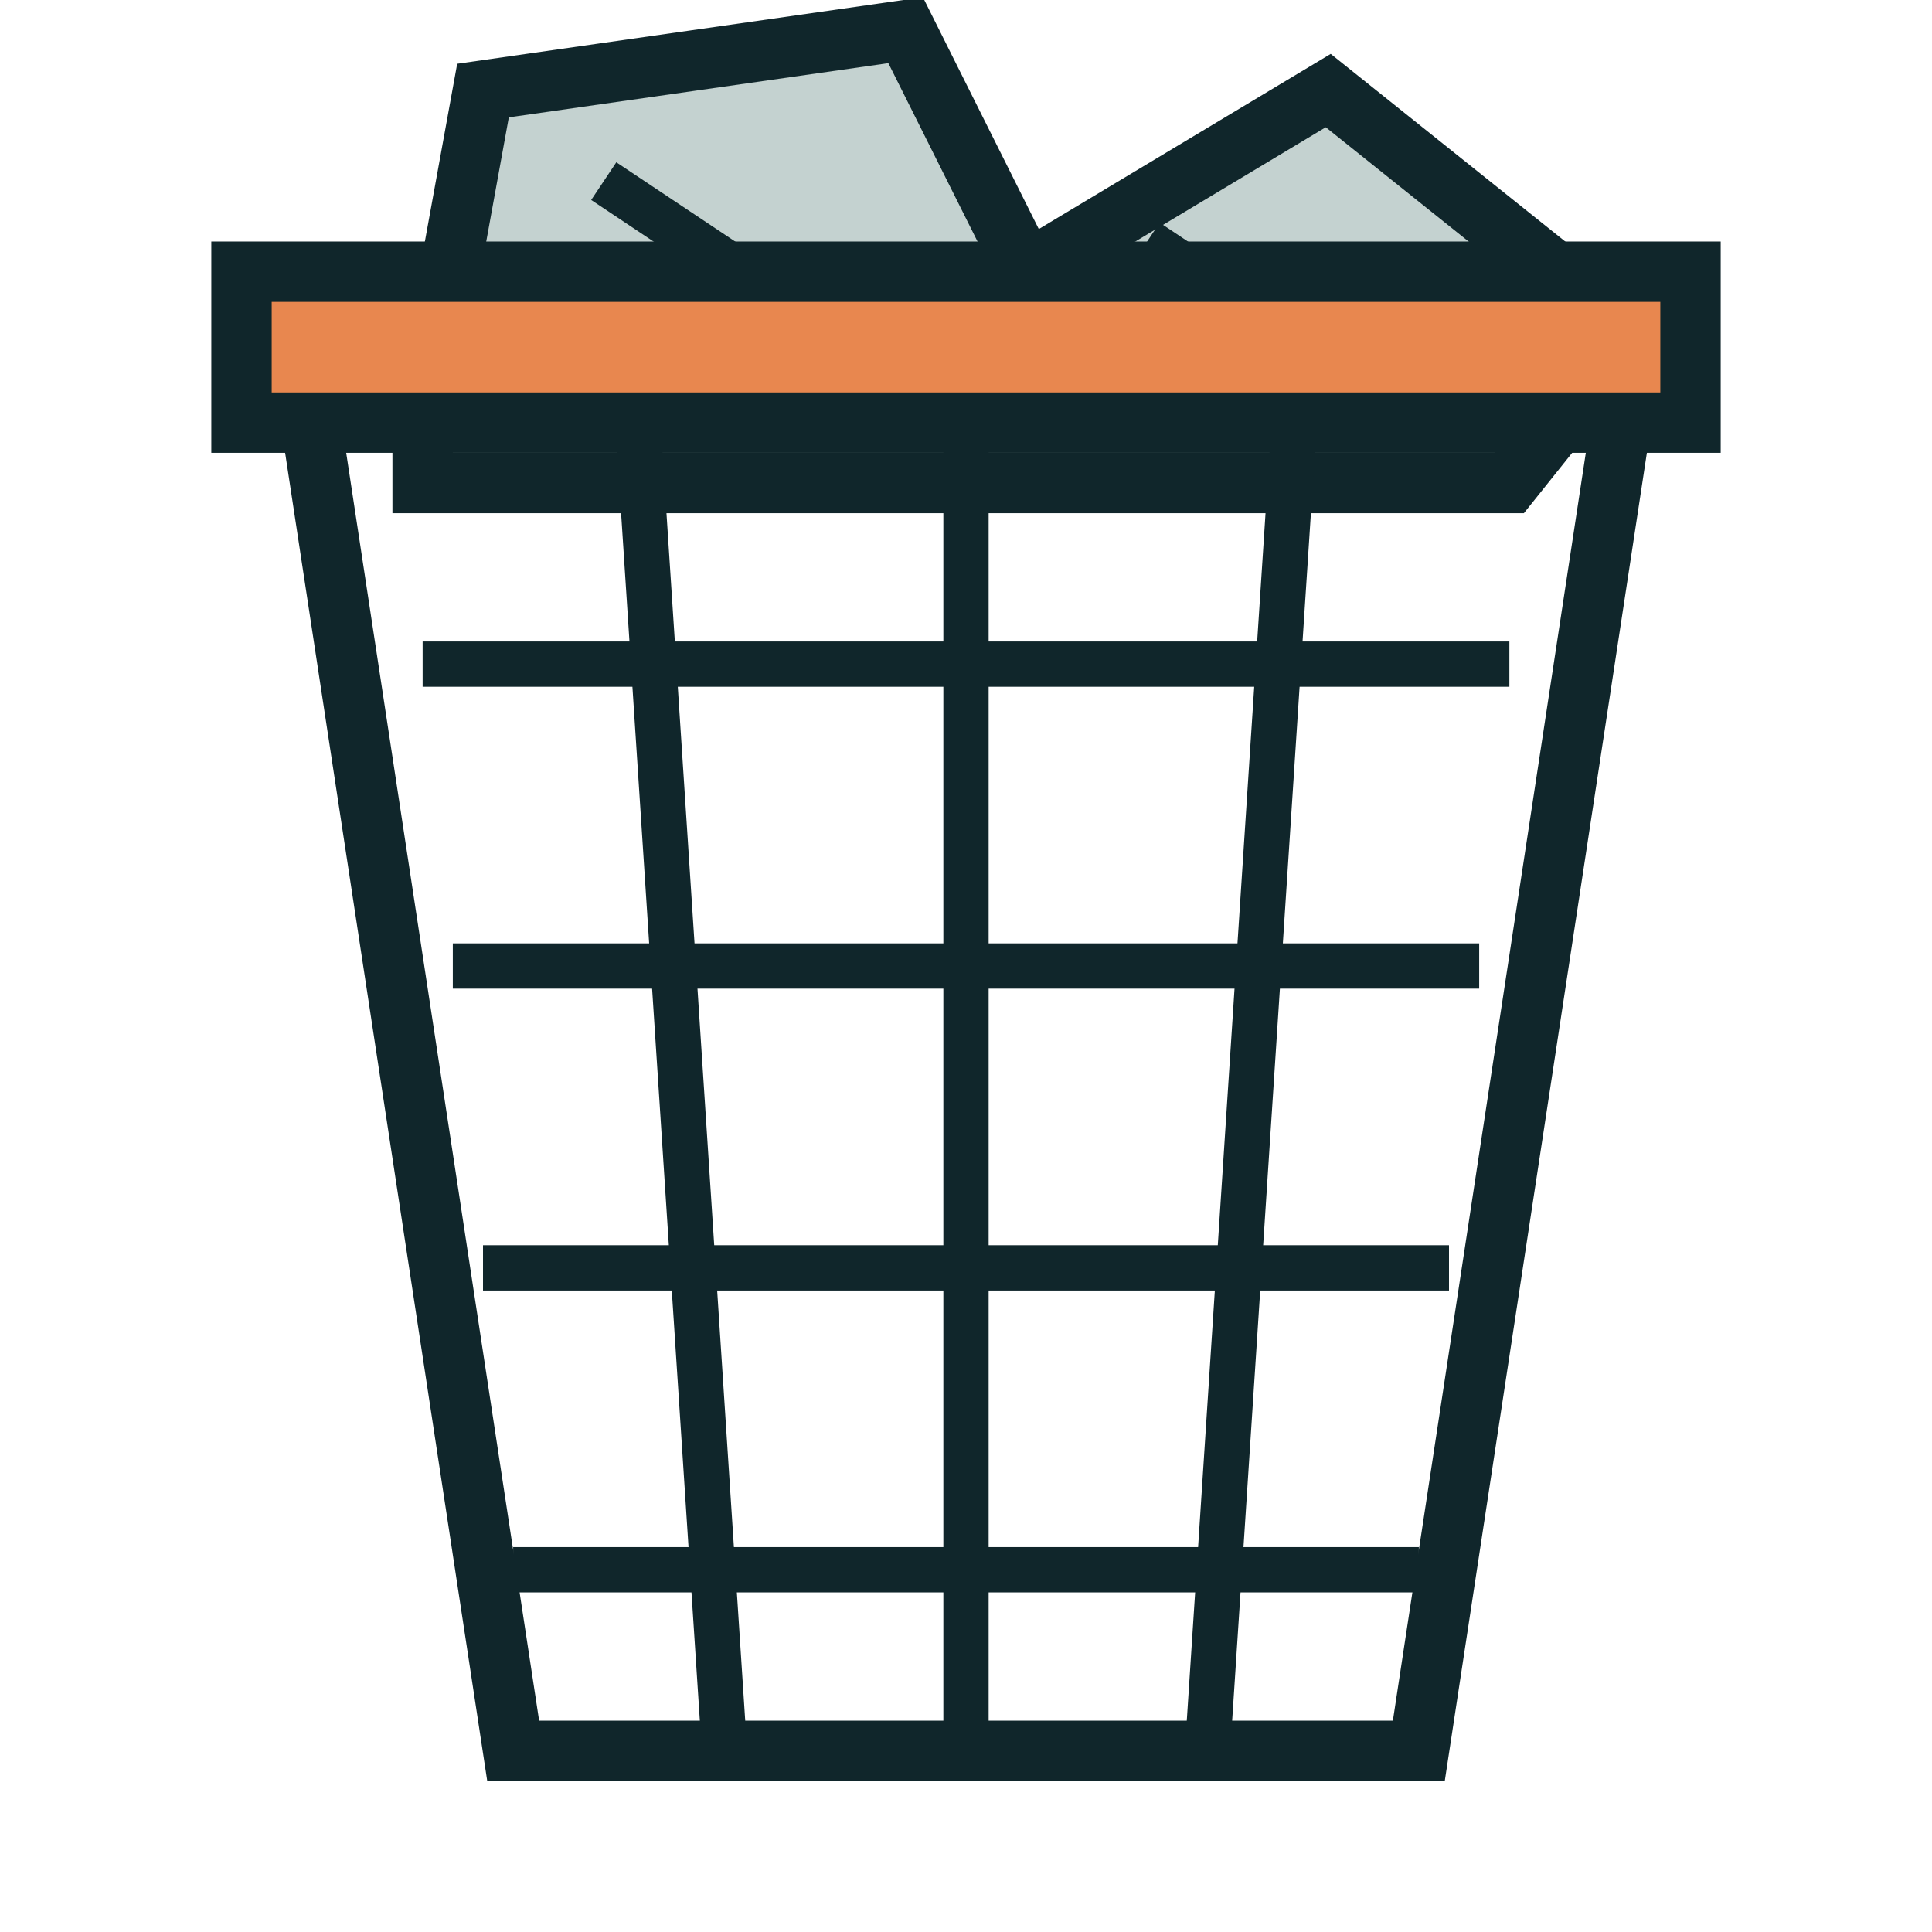
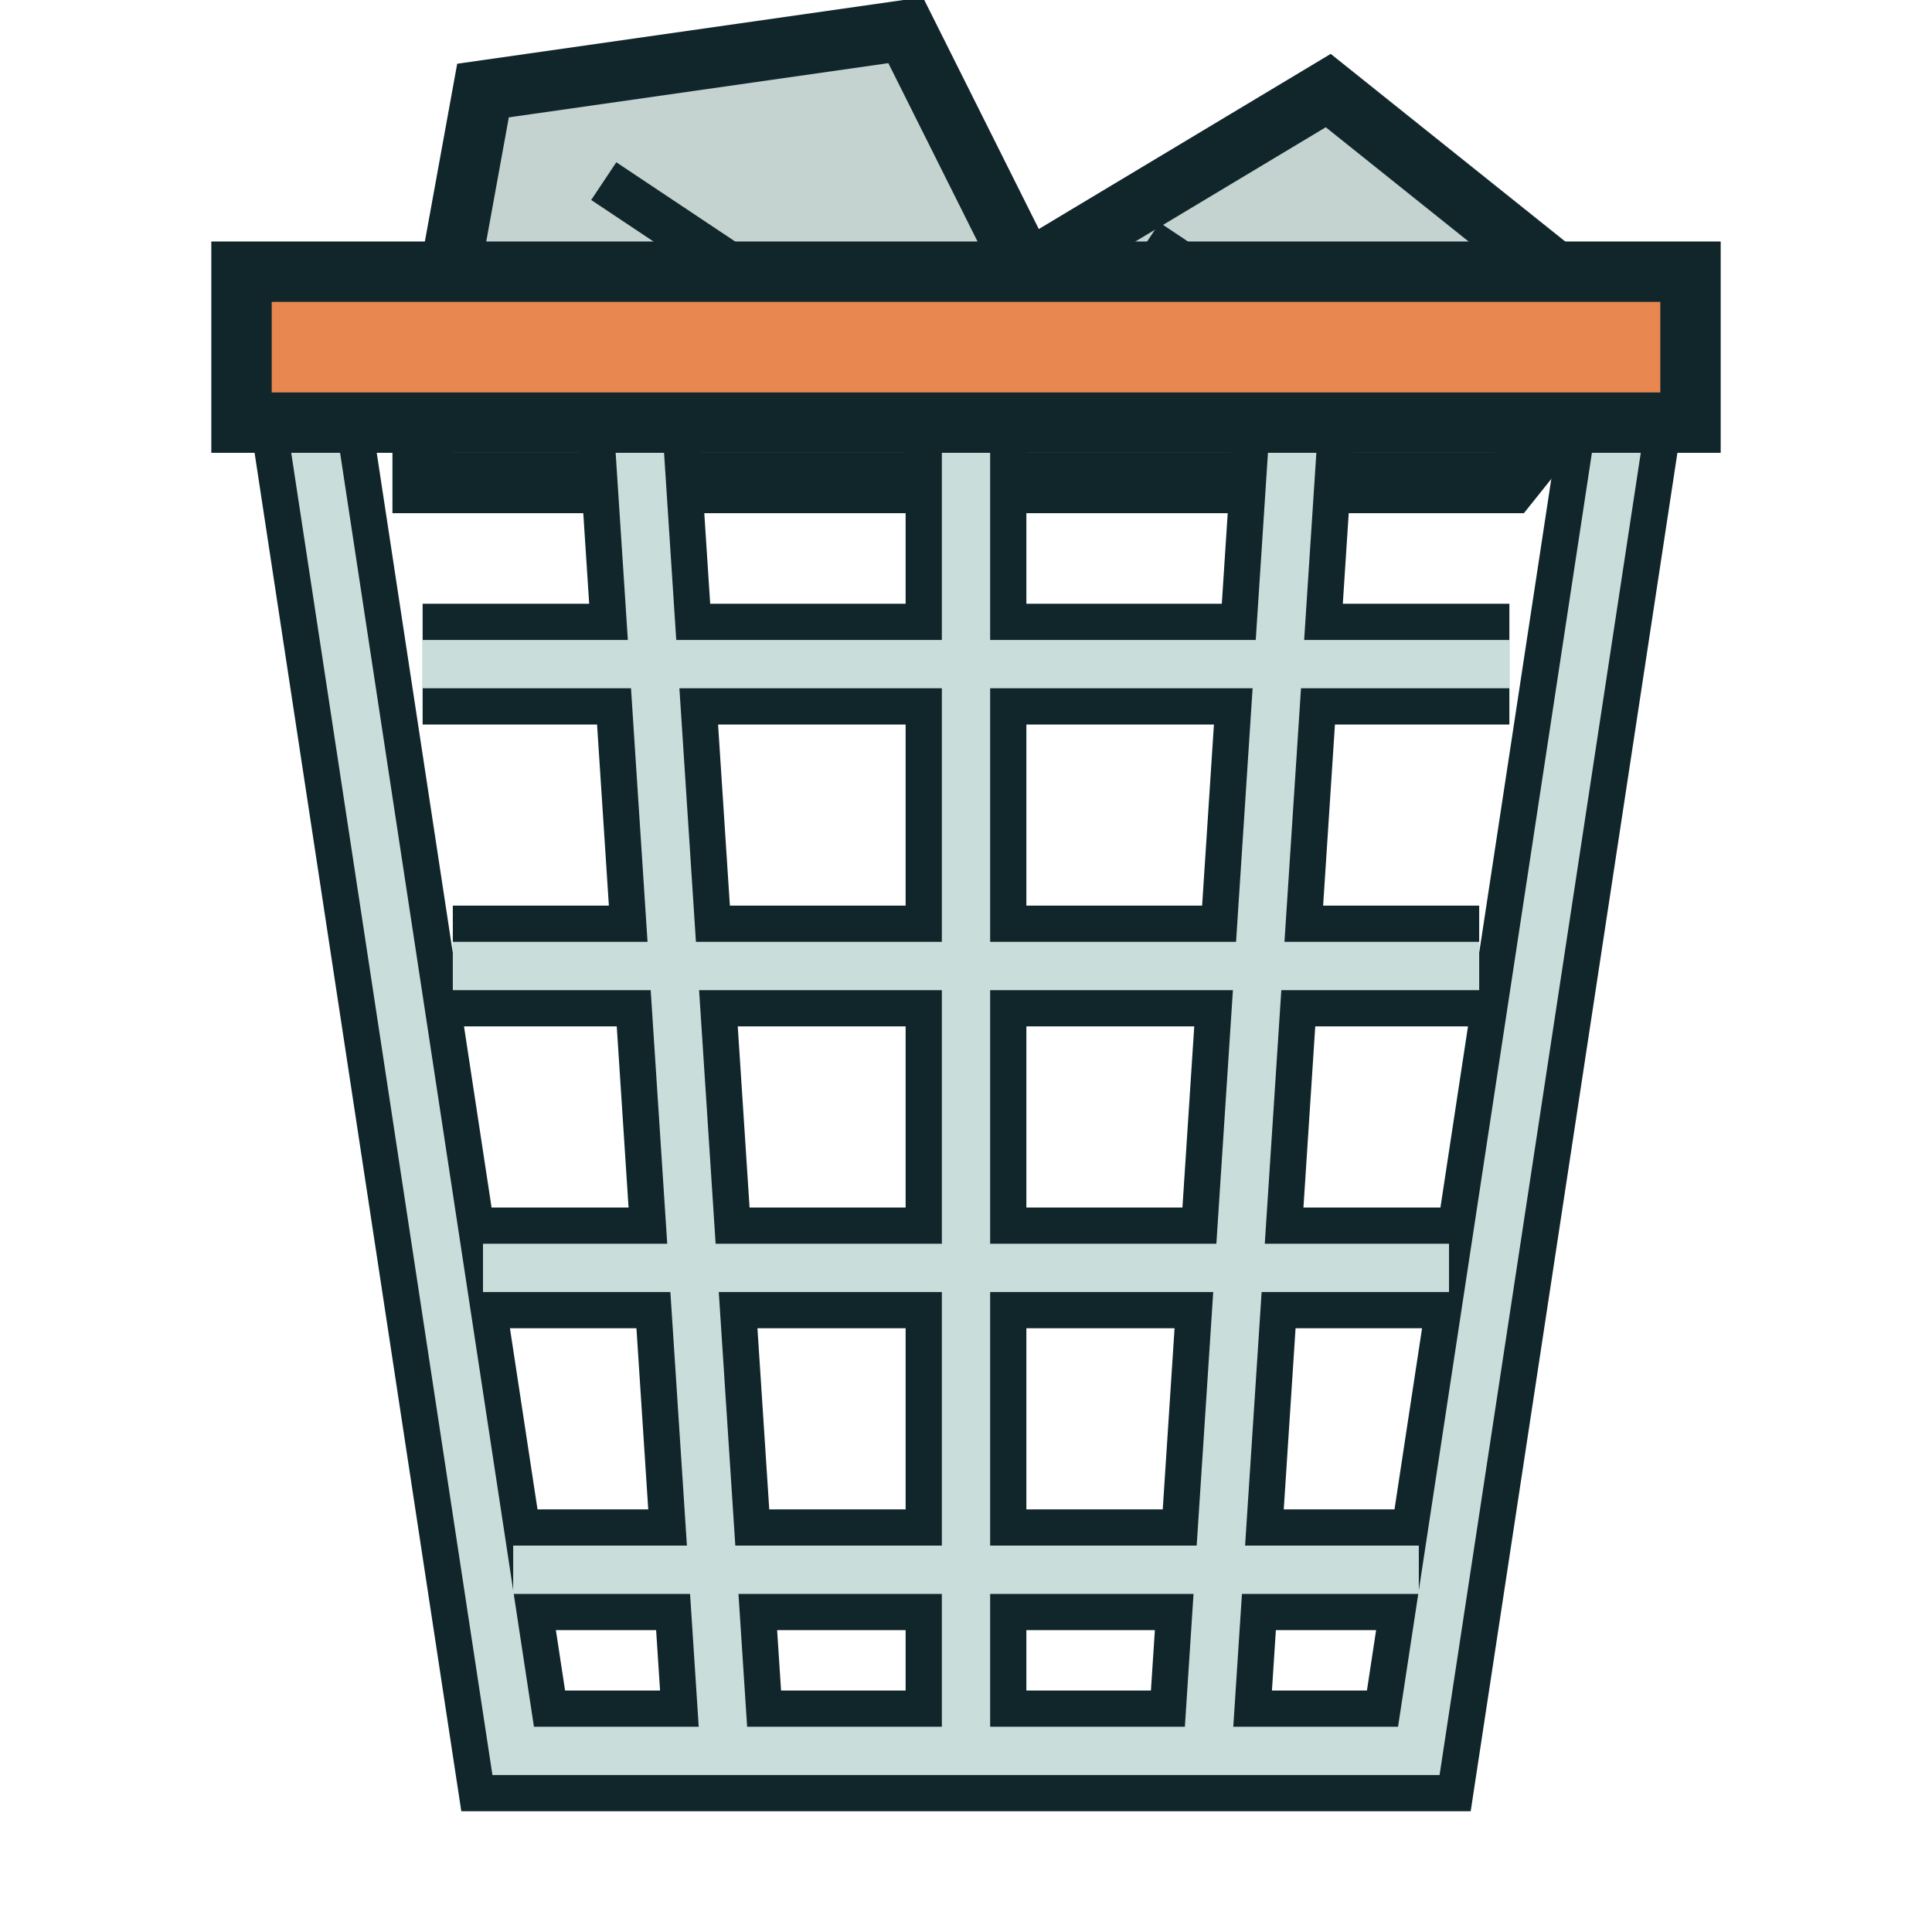
<svg xmlns="http://www.w3.org/2000/svg" width="64" height="64" viewBox="0 0 64 64">
  <path d="M14 14L16 3L30 1L34 9L44 3L54 11L50 16H14Z" fill="#c4d2d0" stroke="#10262b" stroke-width="2" stroke-linejoin="miter" />
  <path d="M20 6L26 10M38 8L44 12" fill="none" stroke="#10262b" stroke-width="1.5" stroke-linejoin="miter" />
-   <path d="M10 12H54L47 58H17Z" fill="none" stroke="#10262b" stroke-width="2" stroke-linejoin="miter" />
-   <path d="M14 22H50M15 32H49M16 42H48M17 52H47" fill="none" stroke="#10262b" stroke-width="1.5" stroke-linejoin="miter" />
-   <path d="M21 12L24 58M32 12V58M43 12L40 58" fill="none" stroke="#10262b" stroke-width="1.5" stroke-linejoin="miter" />
+   <path d="M10 12H54L47 58H17Z M14 22H50M15 32H49M16 42H48M17 52H47 M21 12L24 58M32 12V58M43 12L40 58" fill="none" stroke="#10262b" stroke-width="4" stroke-linejoin="miter" />
+   <path d="M10 12H54L47 58H17Z M14 22H50M15 32H49M16 42H48M17 52H47 M21 12L24 58M32 12V58M43 12L40 58" fill="none" stroke="#c9dedb" stroke-width="1.6" stroke-linejoin="miter" />
  <rect x="8" y="9" width="48" height="5" fill="#e8874f" stroke="#10262b" stroke-width="2" />
</svg>
